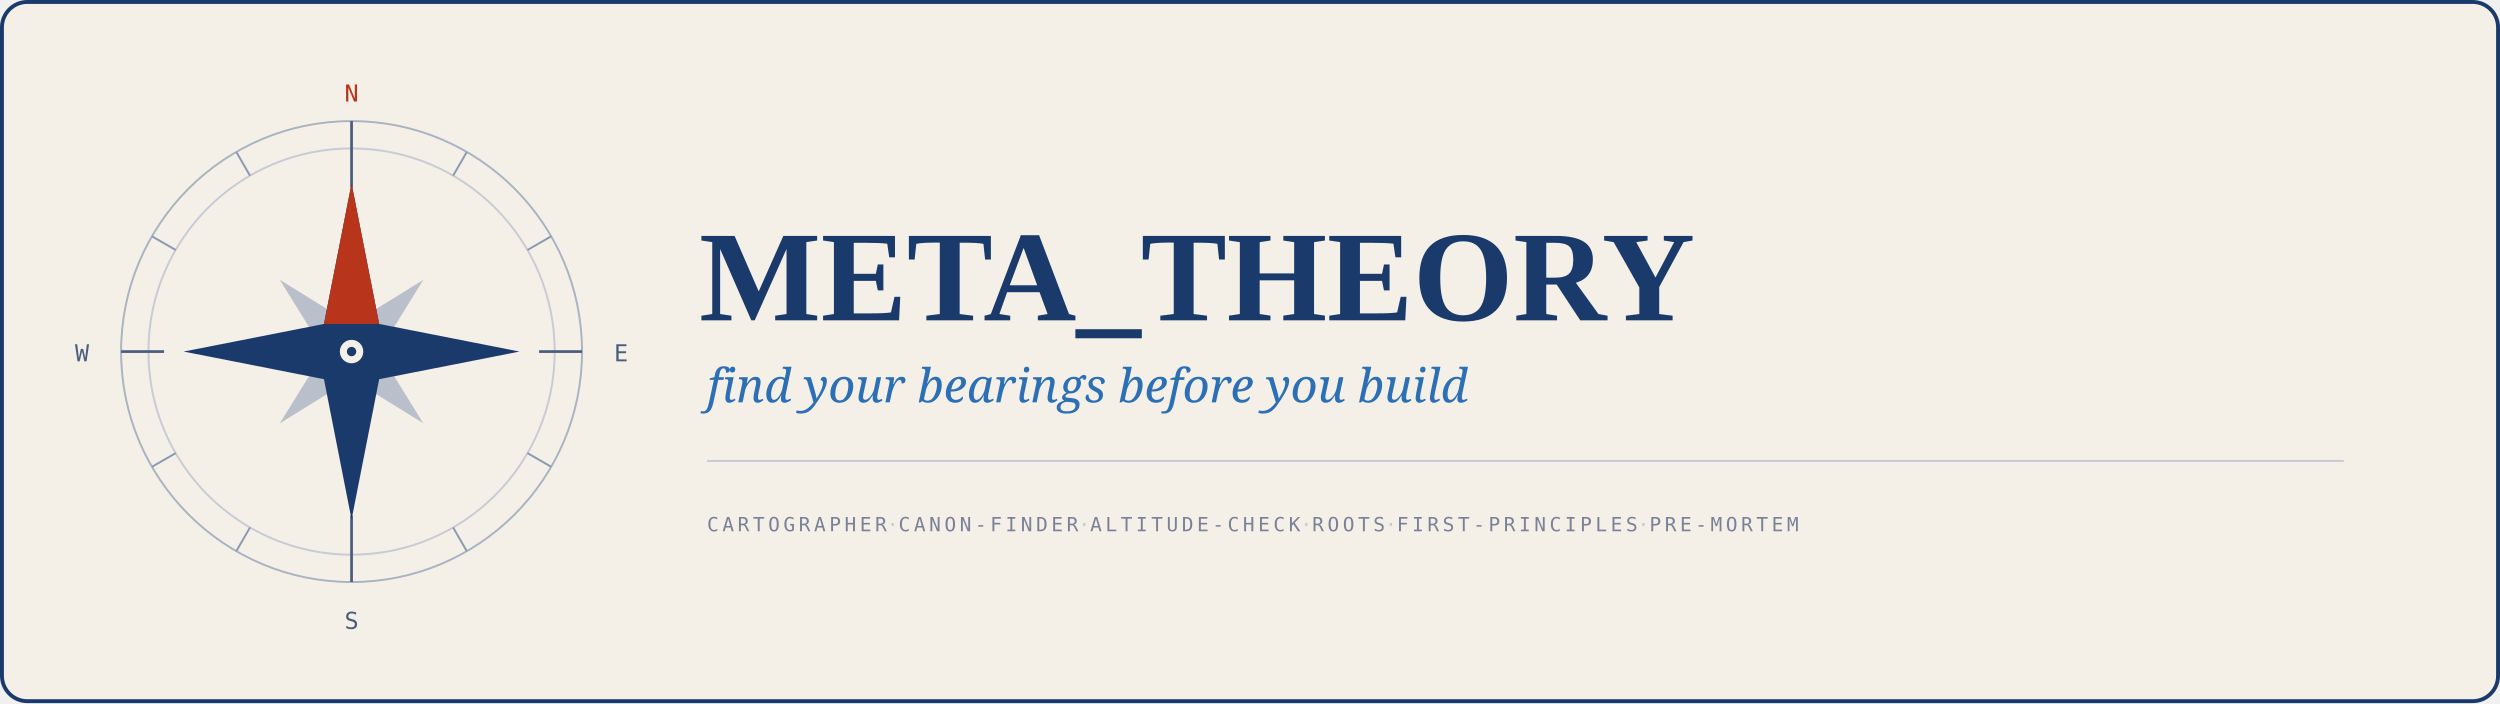
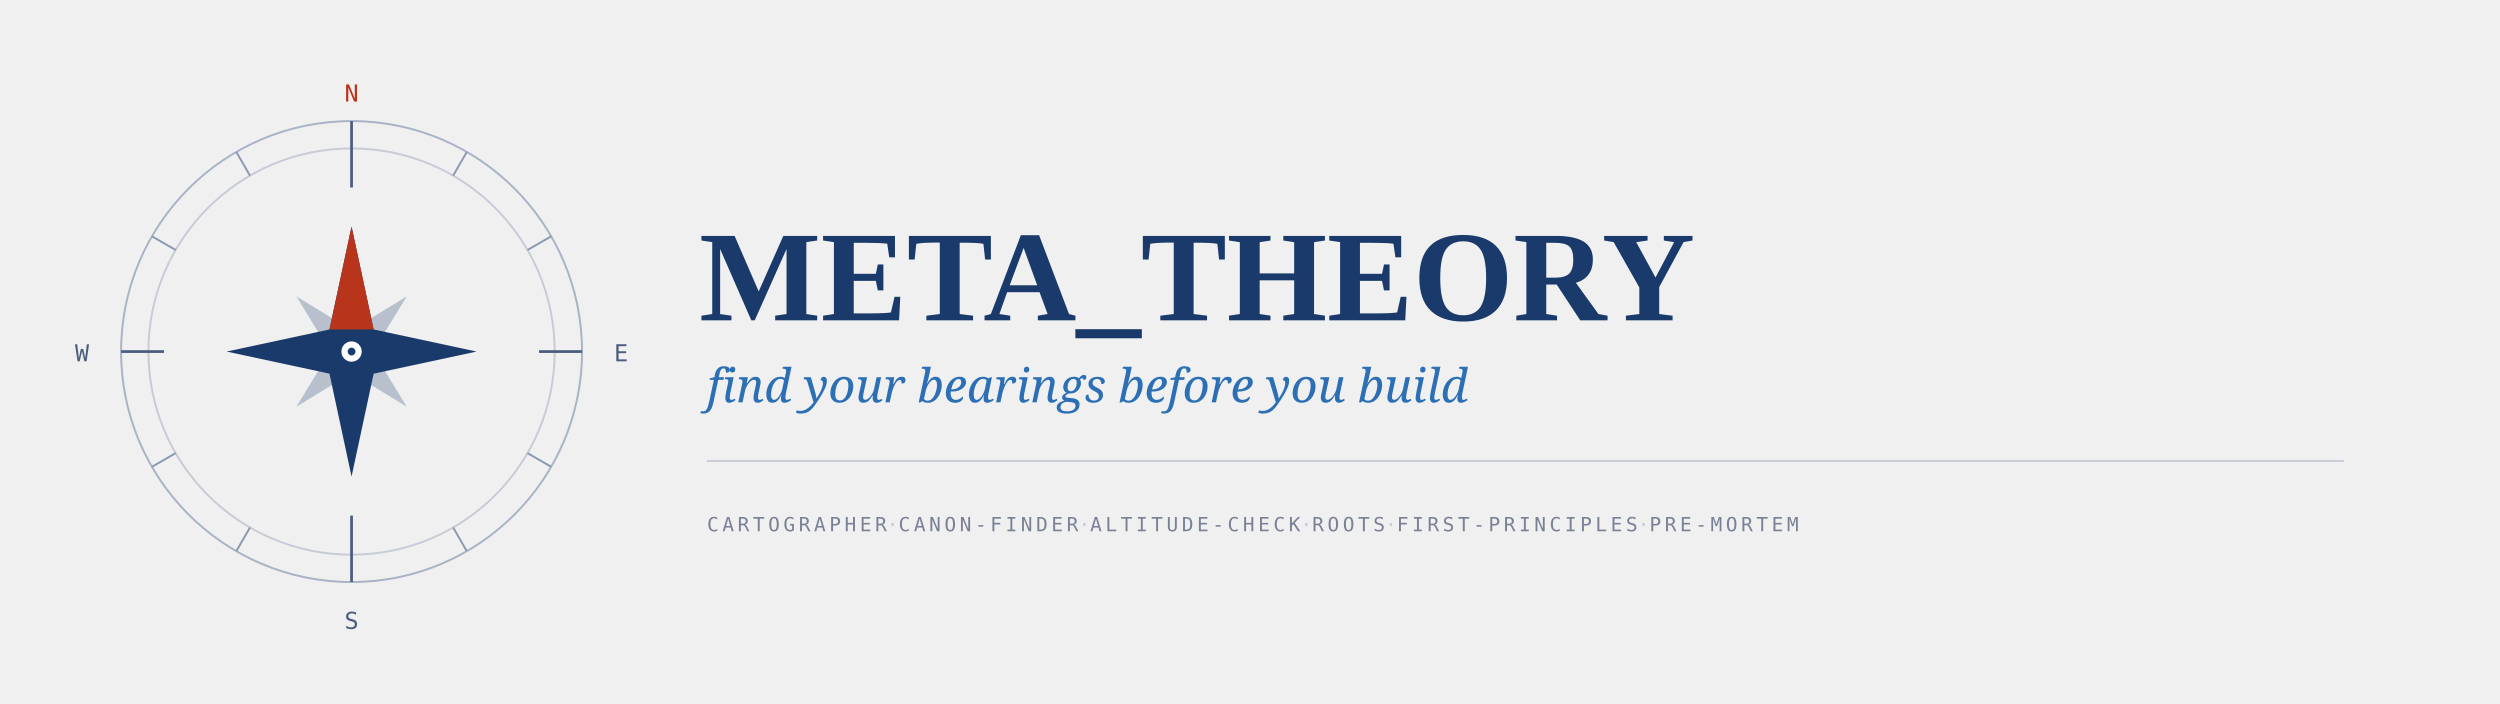
<svg xmlns="http://www.w3.org/2000/svg" width="1280" height="360" viewBox="0 0 1280 360">
-   <defs>
-     <clipPath id="f">
-       <rect width="1280" height="360" rx="14" />
-     </clipPath>
-   </defs>
-   <g clip-path="url(#f)">
-     <rect width="1280" height="360" fill="#f4f0e8" />
-     <g>
-       <circle cx="180" cy="180" r="118" fill="none" stroke="#8a99b2" stroke-width="1" stroke-opacity="0.7" />
-       <circle cx="180" cy="180" r="104" fill="none" stroke="#c7cbd6" stroke-width="1" />
-       <g stroke="#8a99b2" stroke-width="1">
-         <line x1="232" y1="89.94" x2="239" y2="77.8" />
-         <line x1="270.06" y1="128" x2="282.2" y2="121" />
-         <line x1="270.06" y1="232" x2="282.2" y2="239" />
-         <line x1="232" y1="270.06" x2="239" y2="282.2" />
-         <line x1="128" y1="270.06" x2="121" y2="282.2" />
-         <line x1="89.94" y1="232" x2="77.8" y2="239" />
-         <line x1="89.94" y1="128" x2="77.8" y2="121" />
-         <line x1="128" y1="89.94" x2="121" y2="77.8" />
-       </g>
-       <g stroke="#4a5d7d" stroke-width="1.4">
-         <line x1="180" y1="96" x2="180" y2="62" />
-         <line x1="276" y1="180" x2="298" y2="180" />
-         <line x1="180" y1="264" x2="180" y2="298" />
-         <line x1="84" y1="180" x2="62" y2="180" />
-       </g>
-       <polygon points="216.77,143.23 194,180 216.77,216.77 180,194 143.23,216.77 166,180 143.23,143.23 180,166" fill="#8a99b2" fill-opacity="0.55" />
-       <polygon points="180,94 194.14,165.86 266,180 194.14,194.14 180,266 165.86,194.14 94,180 165.86,165.86" fill="#1a3a6b" />
-       <polygon points="180,94 194.14,165.86 165.86,165.86" fill="#b8341a" />
-       <circle cx="180" cy="180" r="7" fill="#f4f0e8" stroke="#1a3a6b" stroke-width="2" />
-       <circle cx="180" cy="180" r="2.4" fill="#1a3a6b" />
-       <g font-family="'JetBrains Mono',ui-monospace,'SFMono-Regular',Menlo,monospace" font-size="12" letter-spacing="1" fill="#4a5d7d">
-         <text x="180" y="52" text-anchor="middle" fill="#b8341a">N</text>
-         <text x="318" y="185" text-anchor="middle">E</text>
-         <text x="180" y="322" text-anchor="middle">S</text>
-         <text x="42" y="185" text-anchor="middle">W</text>
-       </g>
+   <g>
+     <circle cx="180" cy="180" r="118" fill="none" stroke="#8a99b2" stroke-width="1" stroke-opacity="0.7" />
+     <circle cx="180" cy="180" r="104" fill="none" stroke="#c7cbd6" stroke-width="1" />
+     <g stroke="#8a99b2" stroke-width="1">
+       <line x1="232" y1="89.94" x2="239" y2="77.8" />
+       <line x1="270.06" y1="128" x2="282.2" y2="121" />
+       <line x1="270.06" y1="232" x2="282.2" y2="239" />
+       <line x1="232" y1="270.06" x2="239" y2="282.2" />
+       <line x1="128" y1="270.06" x2="121" y2="282.2" />
+       <line x1="89.94" y1="232" x2="77.8" y2="239" />
+       <line x1="89.94" y1="128" x2="77.8" y2="121" />
+       <line x1="128" y1="89.94" x2="121" y2="77.8" />
    </g>
-     <text x="358" y="164" font-family="'Fraunces','Georgia','Times New Roman',serif" font-size="66" font-weight="600" fill="#1a3a6b">META_THEORY</text>
-     <text x="362" y="206" font-family="'Fraunces','Georgia',serif" font-style="italic" font-size="24" fill="#2c6fb5">find your bearings before you build</text>
-     <line x1="362" y1="236" x2="1200" y2="236" stroke="#c7cbd6" stroke-width="1" />
-     <text x="362" y="272" font-family="'JetBrains Mono',ui-monospace,'SFMono-Regular',Menlo,monospace" font-size="10" letter-spacing="1.8" fill="#7a8197">CARTOGRAPHER<tspan fill="#c7cbd6">  ·  </tspan>CANON-FINDER<tspan fill="#c7cbd6">  ·  </tspan>ALTITUDE-CHECK<tspan fill="#c7cbd6">  ·  </tspan>ROOTS<tspan fill="#c7cbd6">  ·  </tspan>FIRST-PRINCIPLES<tspan fill="#c7cbd6">  ·  </tspan>PRE-MORTEM</text>
-     <rect x="1" y="1" width="1278" height="358" rx="13" fill="none" stroke="#1a3a6b" stroke-width="2" />
+     <g stroke="#4a5d7d" stroke-width="1.4">
+       <line x1="180" y1="96" x2="180" y2="62" />
+       <line x1="276" y1="180" x2="298" y2="180" />
+       <line x1="180" y1="264" x2="180" y2="298" />
+       <line x1="84" y1="180" x2="62" y2="180" />
+     </g>
+     <polygon points="208.28,151.72 191,180 208.28,208.28 180,191 151.72,208.28 169,180 151.72,151.72 180,169" fill="#8a99b2" fill-opacity="0.55" />
+     <polygon points="180,116 191.31,168.69 244,180 191.31,191.31 180,244 168.69,191.31 116,180 168.69,168.69" fill="#1a3a6b" />
+     <polygon points="180,116 191.31,168.69 168.69,168.69" fill="#b8341a" />
+     <circle cx="180" cy="180" r="6" fill="#ffffff" stroke="#1a3a6b" stroke-width="1.6" />
+     <circle cx="180" cy="180" r="2" fill="#1a3a6b" />
+     <g font-family="'JetBrains Mono',ui-monospace,'SFMono-Regular',Menlo,monospace" font-size="12" letter-spacing="1" fill="#4a5d7d">
+       <text x="180" y="52" text-anchor="middle" fill="#b8341a">N</text>
+       <text x="318" y="185" text-anchor="middle">E</text>
+       <text x="180" y="322" text-anchor="middle">S</text>
+       <text x="42" y="185" text-anchor="middle">W</text>
+     </g>
  </g>
+   <text x="358" y="164" font-family="'Fraunces','Georgia','Times New Roman',serif" font-size="66" font-weight="600" fill="#1a3a6b">META_THEORY</text>
+   <text x="362" y="206" font-family="'Fraunces','Georgia',serif" font-style="italic" font-size="24" fill="#2c6fb5">find your bearings before you build</text>
+   <line x1="362" y1="236" x2="1200" y2="236" stroke="#c7cbd6" stroke-width="1" />
+   <text x="362" y="272" font-family="'JetBrains Mono',ui-monospace,'SFMono-Regular',Menlo,monospace" font-size="10" letter-spacing="1.8" fill="#7a8197">CARTOGRAPHER<tspan fill="#c7cbd6">  ·  </tspan>CANON-FINDER<tspan fill="#c7cbd6">  ·  </tspan>ALTITUDE-CHECK<tspan fill="#c7cbd6">  ·  </tspan>ROOTS<tspan fill="#c7cbd6">  ·  </tspan>FIRST-PRINCIPLES<tspan fill="#c7cbd6">  ·  </tspan>PRE-MORTEM</text>
</svg>
